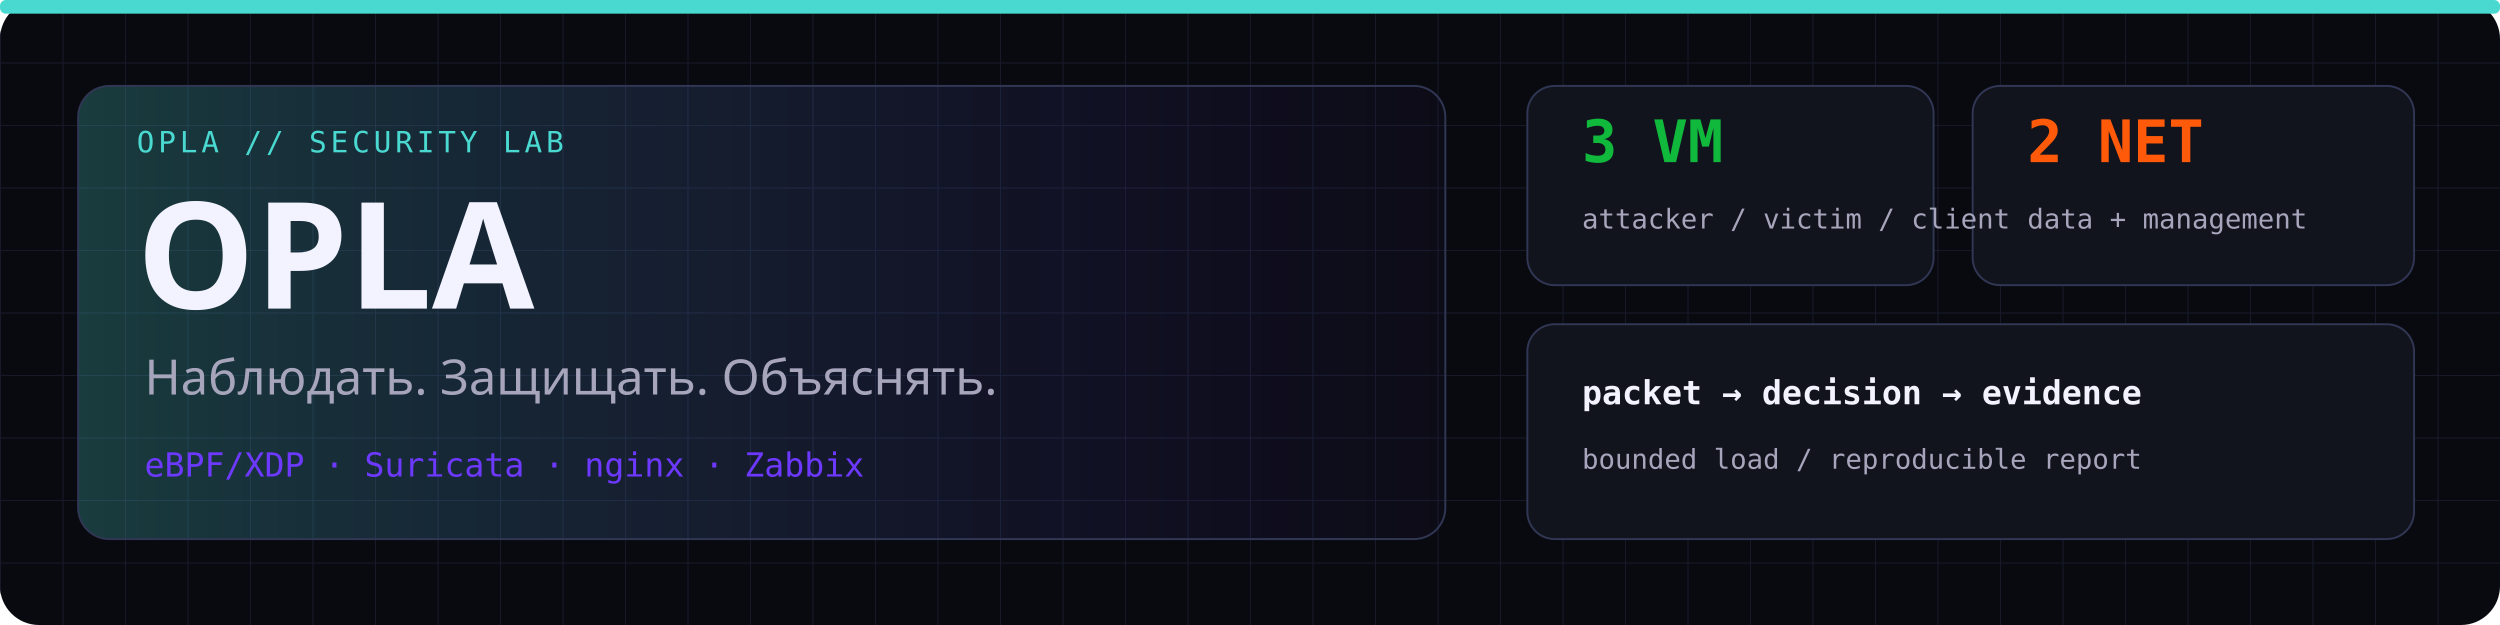
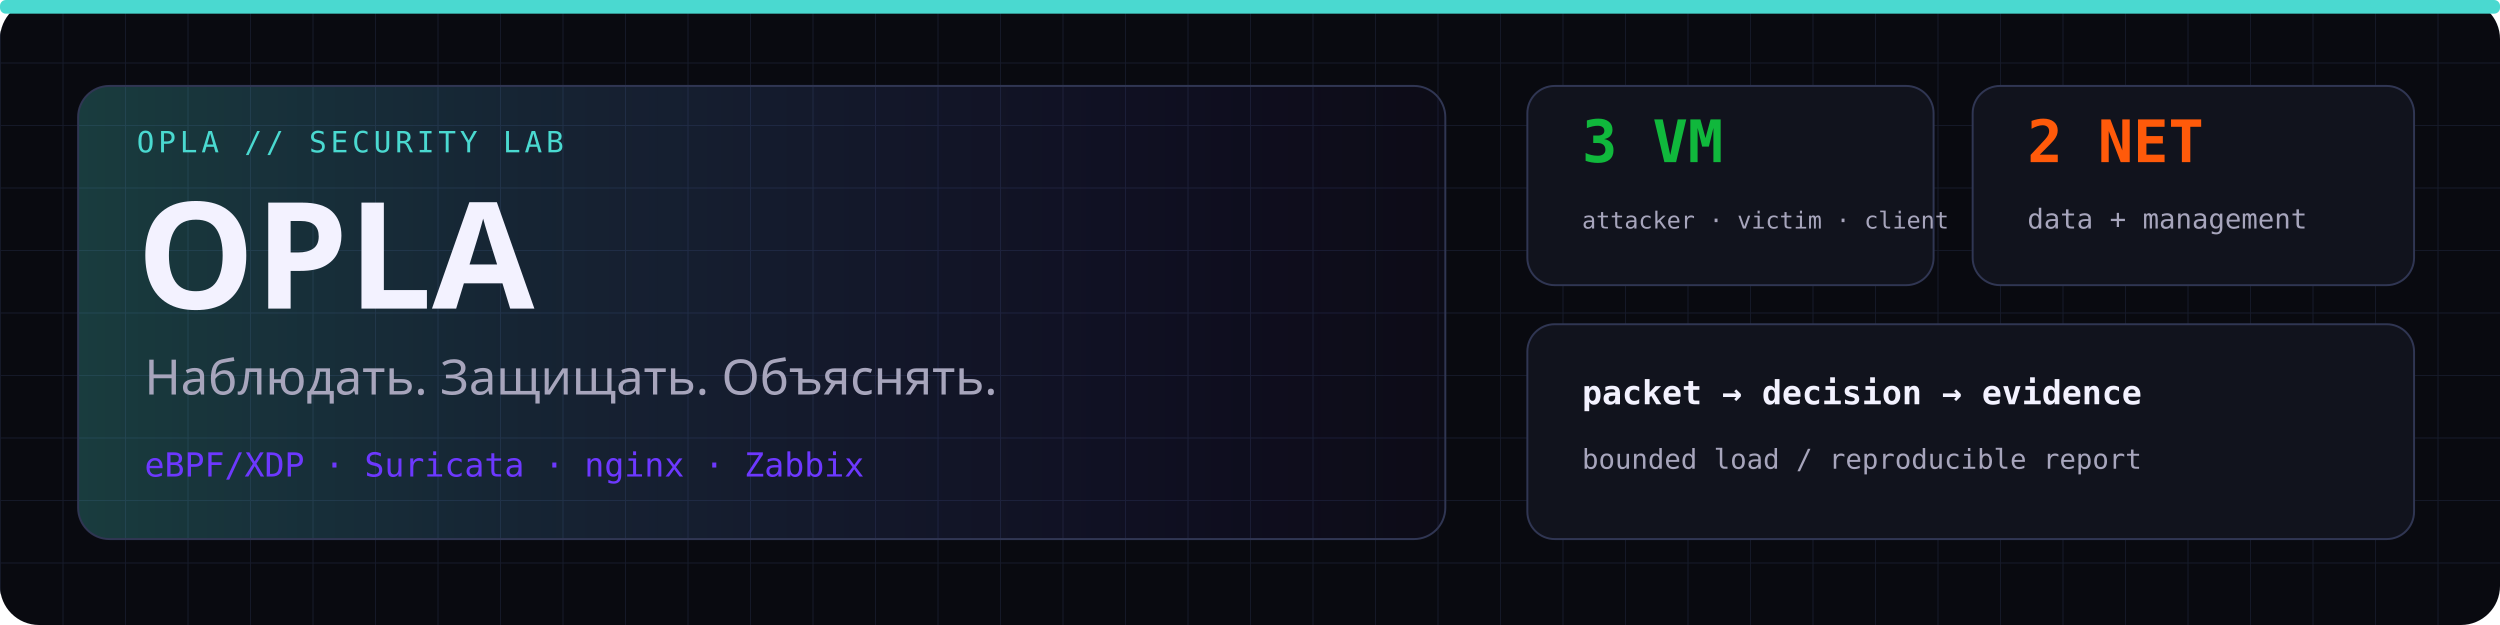
<svg xmlns="http://www.w3.org/2000/svg" width="1280" height="320" viewBox="0 0 1280 320" role="img" aria-labelledby="title desc">
  <defs>
    <pattern id="grid" width="32" height="32" patternUnits="userSpaceOnUse">
      <path d="M32 0H0V32" fill="none" stroke="#161a29" stroke-width="1" />
    </pattern>
    <linearGradient id="glow" x1="0" x2="1">
      <stop stop-color="#4ad9d0" stop-opacity=".24" />
      <stop offset="1" stop-color="#6d38ff" stop-opacity=".03" />
    </linearGradient>
  </defs>
  <rect width="1280" height="320" rx="20" fill="#090a10" />
  <rect width="1280" height="320" rx="20" fill="url(#grid)" />
  <rect width="1280" height="7" rx="3" fill="#4ad9d0" />
  <rect x="40" y="44" width="700" height="232" rx="16" fill="url(#glow)" stroke="#303653" />
  <text x="70" y="78" font-family="monospace" font-size="15" letter-spacing="2" fill="#4ad9d0">OPLA // SECURITY LAB</text>
  <text x="70" y="158" font-family="sans-serif" font-size="76" font-weight="700" fill="#f3f2ff">OPLA</text>
  <text x="74" y="202" font-family="sans-serif" font-size="25" fill="#a7a5bc">Наблюдать. Защищать. Объяснять.</text>
  <text x="74" y="244" font-family="monospace" font-size="17" fill="#6d38ff">eBPF/XDP · Suricata · nginx · Zabbix</text>
  <g font-family="monospace">
    <rect x="782" y="44" width="208" height="102" rx="14" fill="#11131d" stroke="#303653" />
    <rect x="1010" y="44" width="226" height="102" rx="14" fill="#11131d" stroke="#303653" />
    <rect x="782" y="166" width="454" height="110" rx="14" fill="#11131d" stroke="#303653" />
    <text x="810" y="83" font-size="30" font-weight="700" fill="#10b83c">3 VM</text>
-     <text x="810" y="117" font-size="14" fill="#a7a5bc">attacker / victim / client</text>
+     <text x="810" y="117" font-size="12" fill="#a7a5bc">attacker · victim · client</text>
    <text x="1038" y="83" font-size="30" font-weight="700" fill="#ff5a0a">2 NET</text>
    <text x="1038" y="117" font-size="14" fill="#a7a5bc">data + management</text>
    <text x="810" y="207" font-size="17" font-weight="700" fill="#f3f2ff">packet → decision → evidence</text>
    <text x="810" y="240" font-size="14" fill="#a7a5bc">bounded load / reproducible report</text>
  </g>
</svg>
